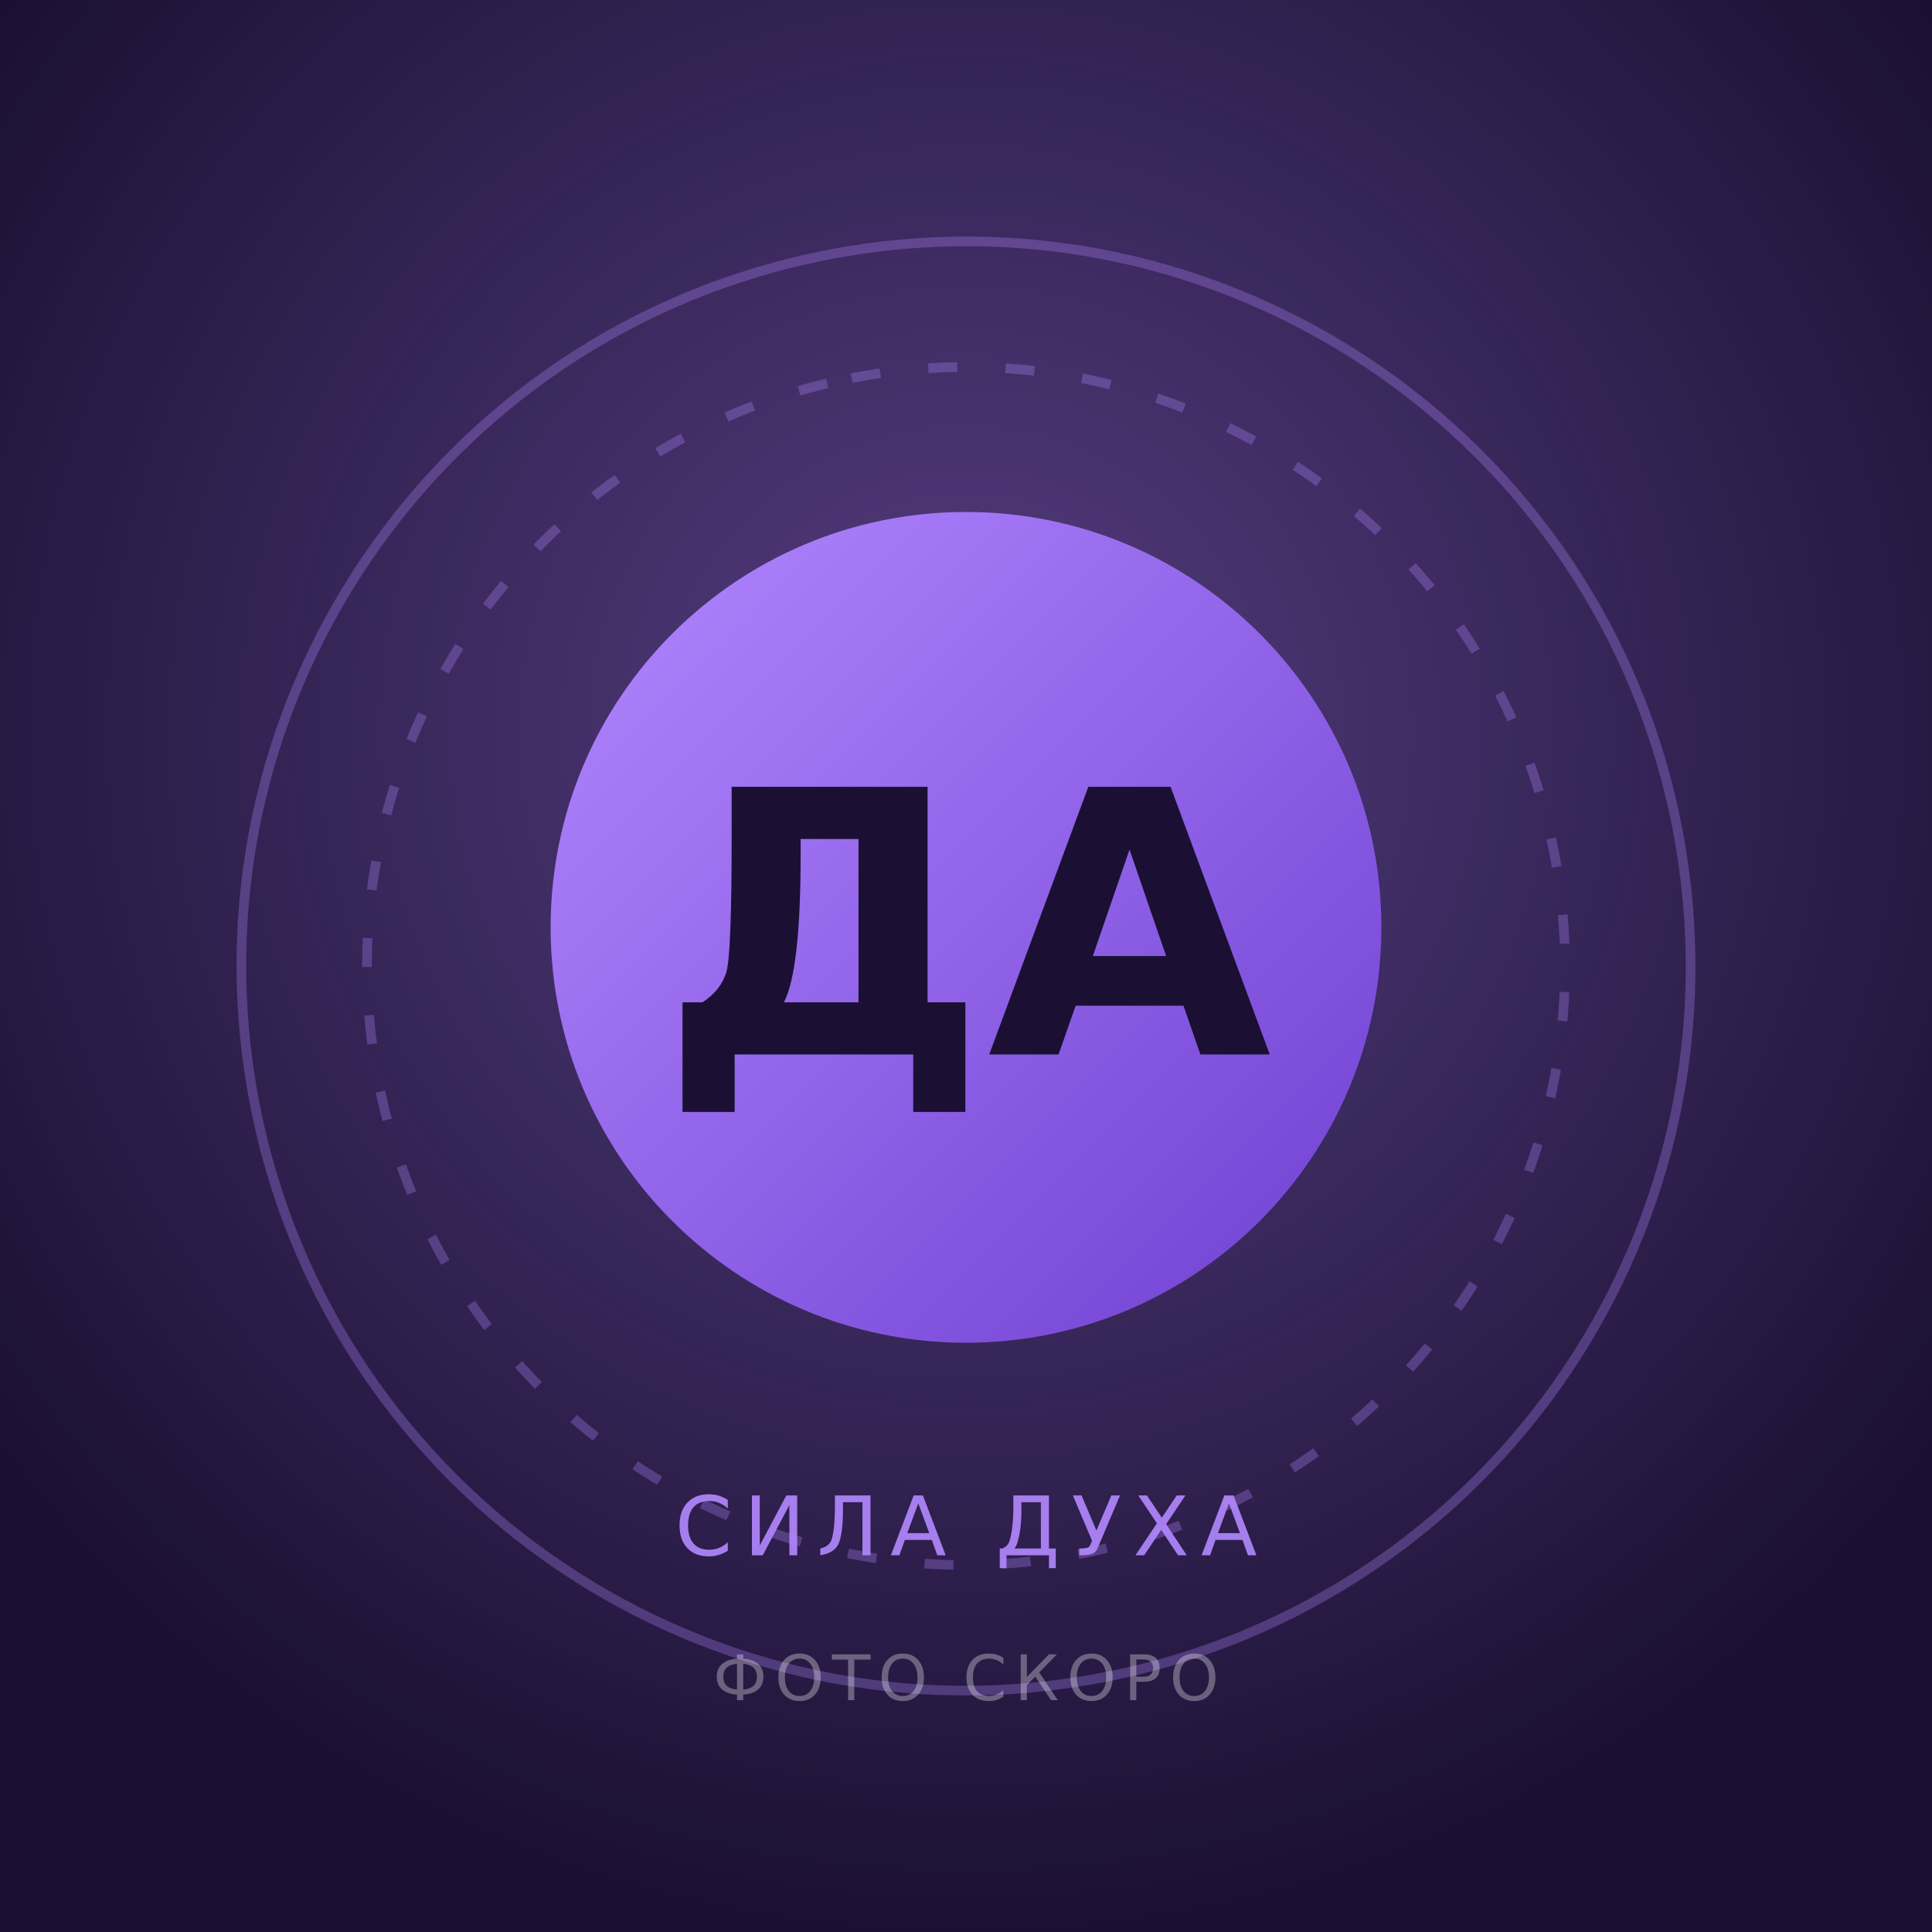
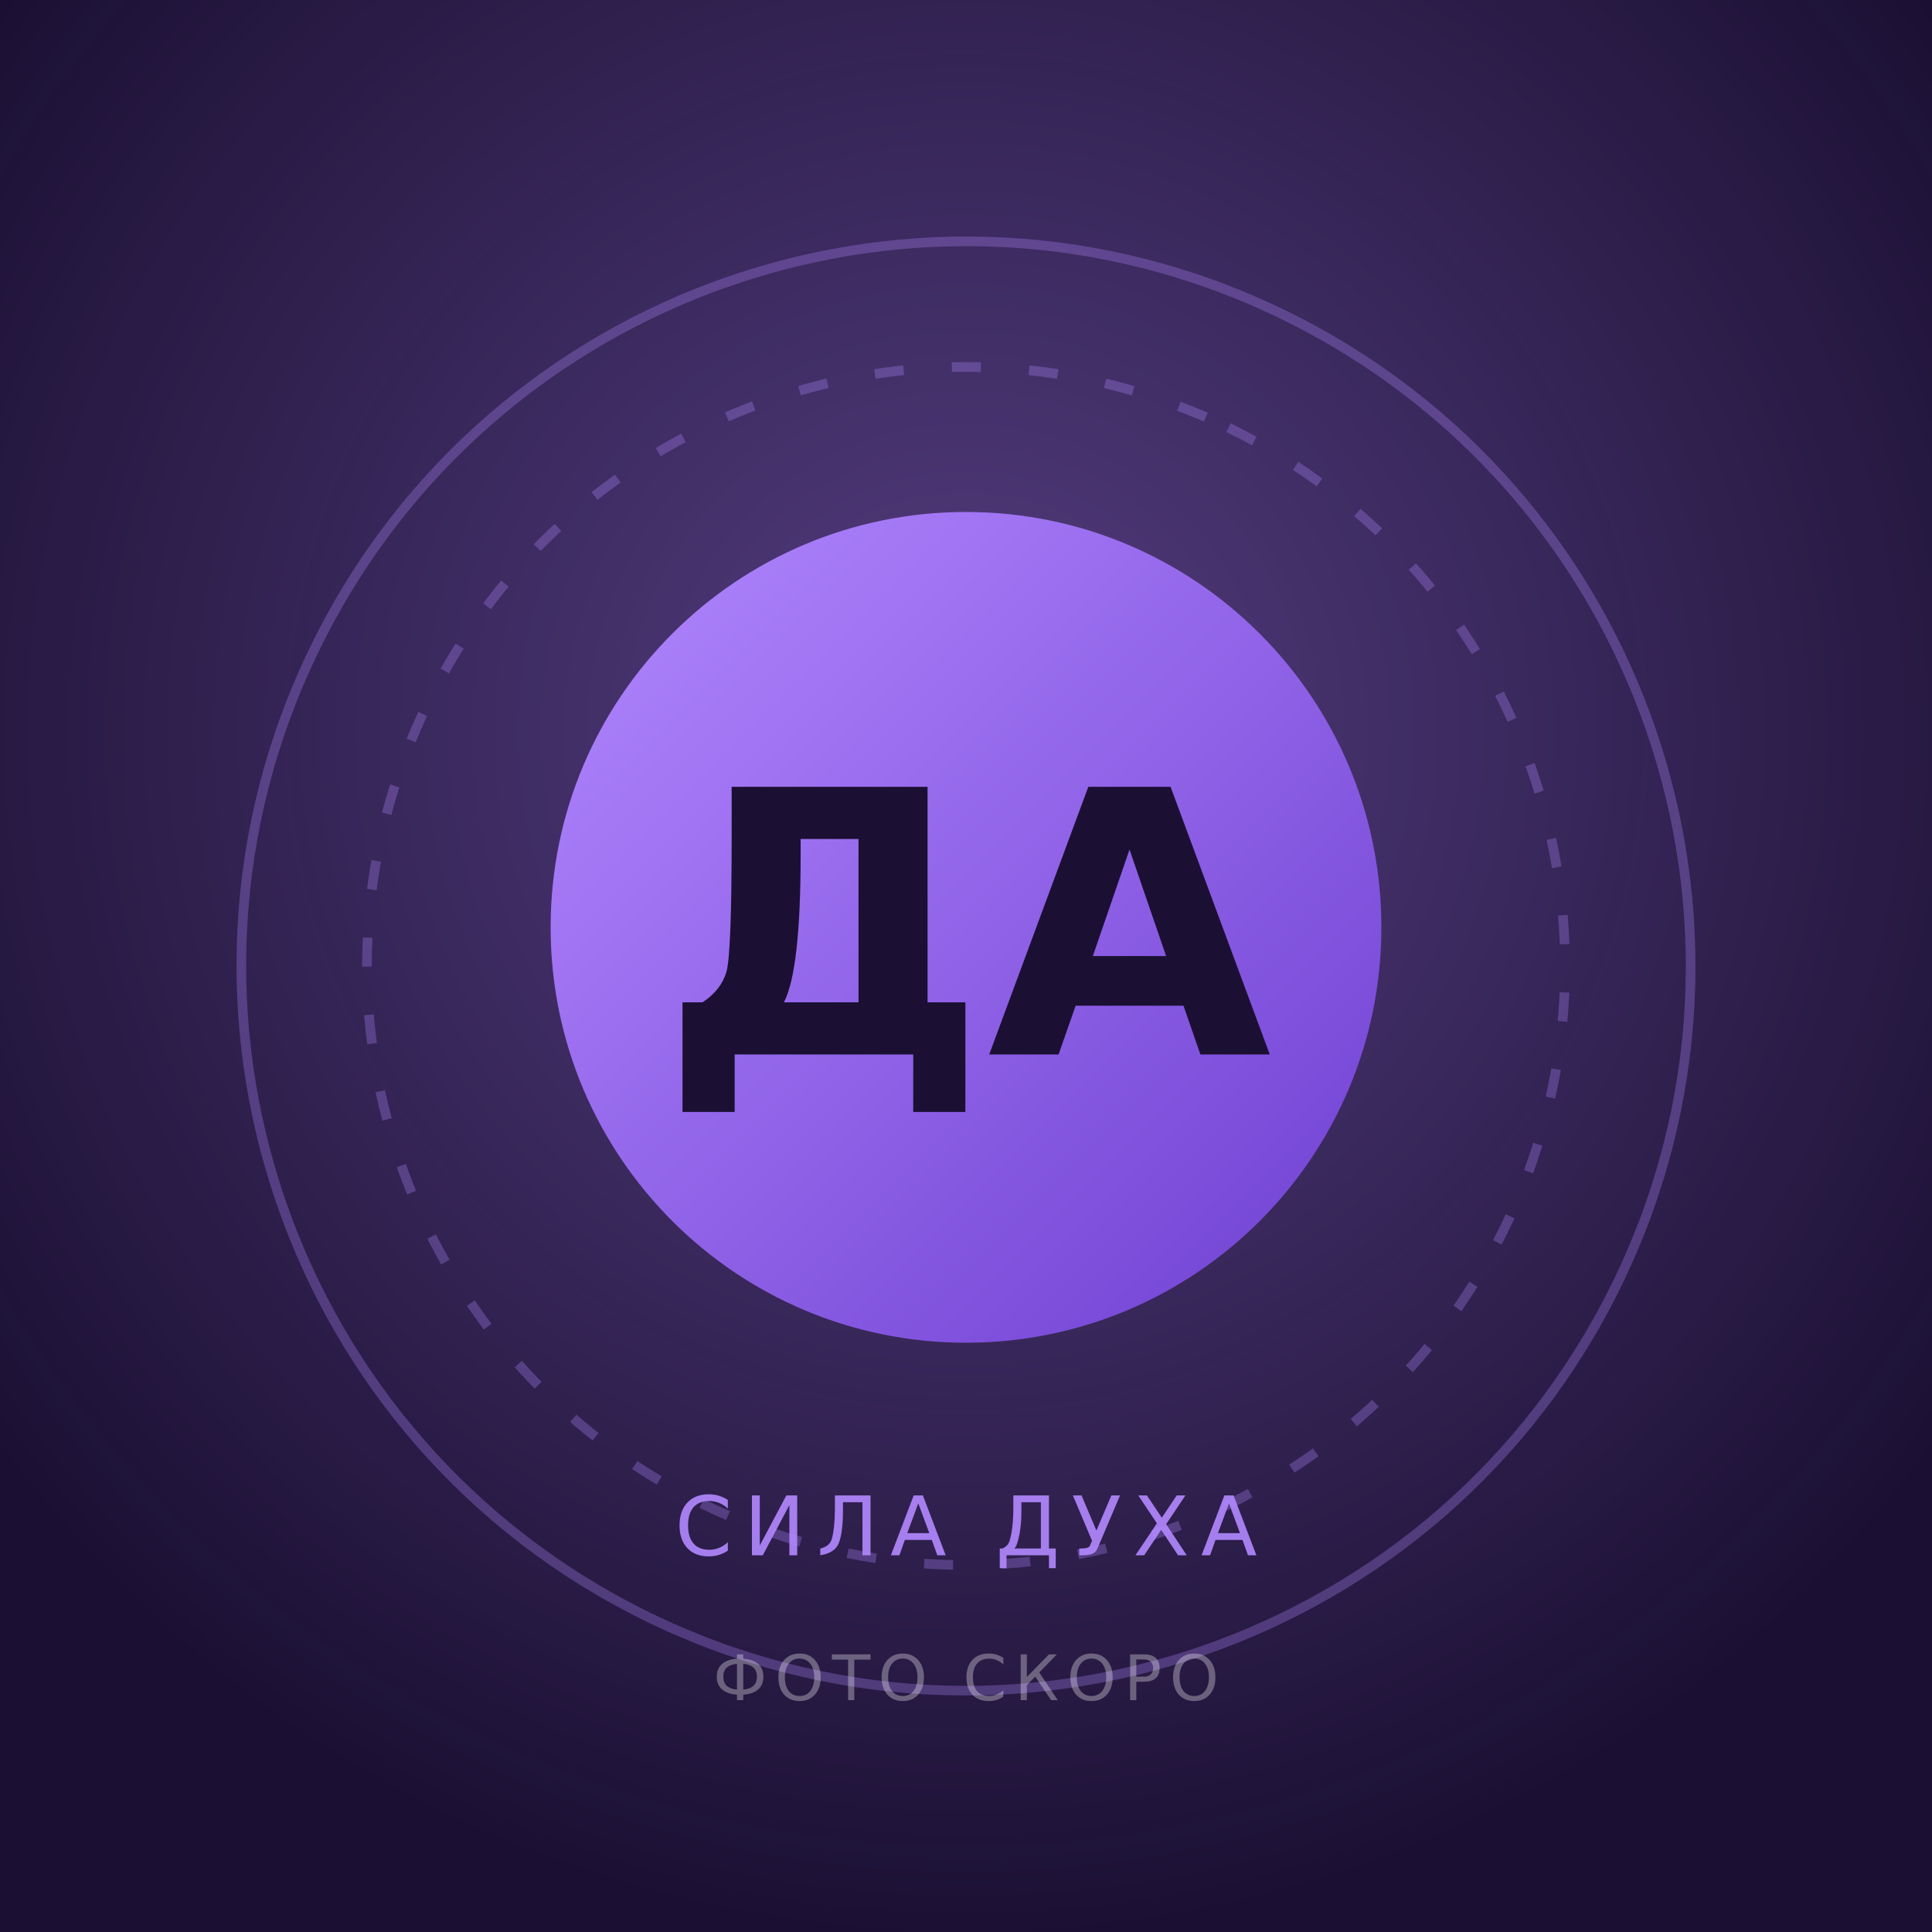
<svg xmlns="http://www.w3.org/2000/svg" viewBox="0 0 400 400" width="400" height="400" role="img" aria-label="Дед Анатолий Валентинович — портрет">
  <defs>
    <linearGradient id="g" x1="0" y1="0" x2="1" y2="1">
      <stop offset="0%" stop-color="#B388FF" />
      <stop offset="100%" stop-color="#6E3FD1" />
    </linearGradient>
    <radialGradient id="glow" cx="50%" cy="38%" r="62%">
      <stop offset="0%" stop-color="#B388FF" stop-opacity=".38" />
      <stop offset="100%" stop-color="#B388FF" stop-opacity="0" />
    </radialGradient>
  </defs>
  <rect width="400" height="400" fill="#1B1033" />
  <rect width="400" height="400" fill="url(#glow)" />
-   <g transform="rotate(259 200 200)" opacity=".30" fill="none" stroke="#B388FF" stroke-width="2">
+   <g transform="rotate(296 200 200)" opacity=".30" fill="none" stroke="#B388FF" stroke-width="2">
    <circle cx="200" cy="200" r="150" />
    <circle cx="200" cy="200" r="124" stroke-dasharray="6 10" />
  </g>
  <circle cx="200" cy="192" r="86" fill="url(#g)" />
  <text x="200" y="192" text-anchor="middle" dominant-baseline="central" font-family="Syne,Verdana,DejaVu Sans,sans-serif" font-size="76" font-weight="800" fill="#1B1033">ДА</text>
  <text x="200" y="322" text-anchor="middle" font-family="Verdana,DejaVu Sans,sans-serif" font-size="17" letter-spacing="2.4" fill="#B388FF" opacity=".9">СИЛА ДУХА</text>
  <text x="200" y="352" text-anchor="middle" font-family="Verdana,DejaVu Sans,sans-serif" font-size="13" letter-spacing="1.6" fill="#ffffff" opacity=".32">ФОТО СКОРО</text>
</svg>
